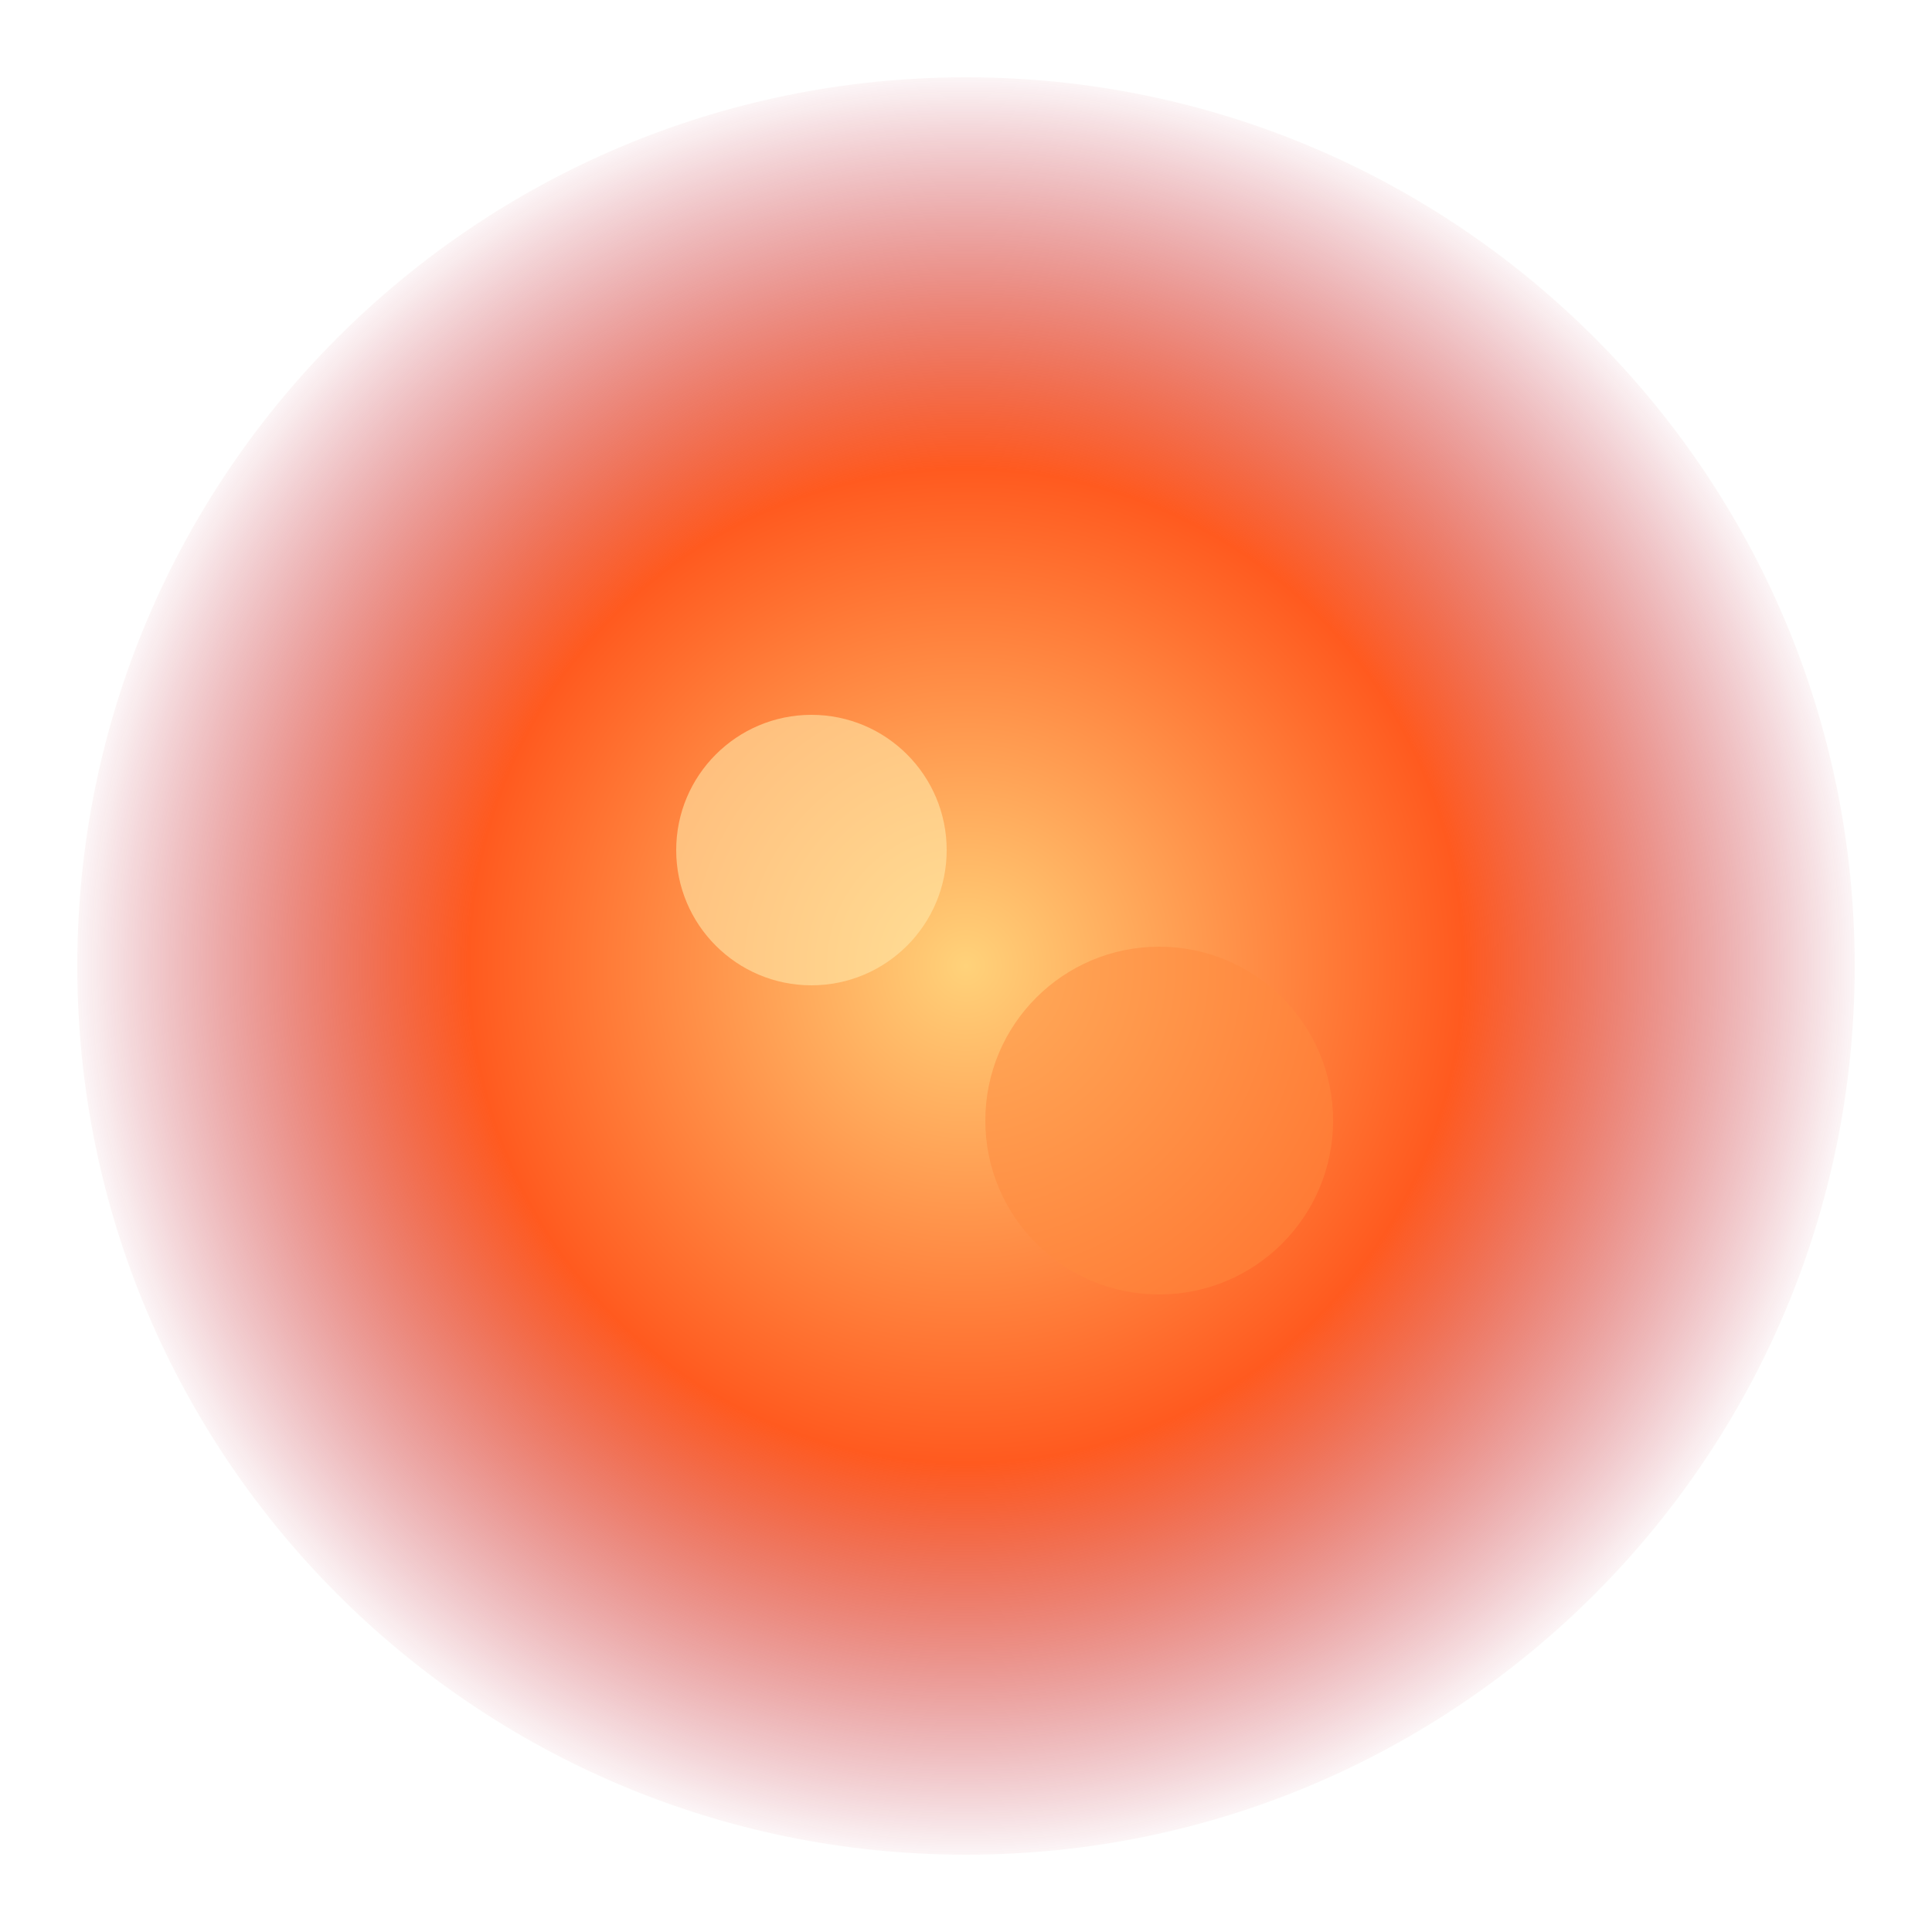
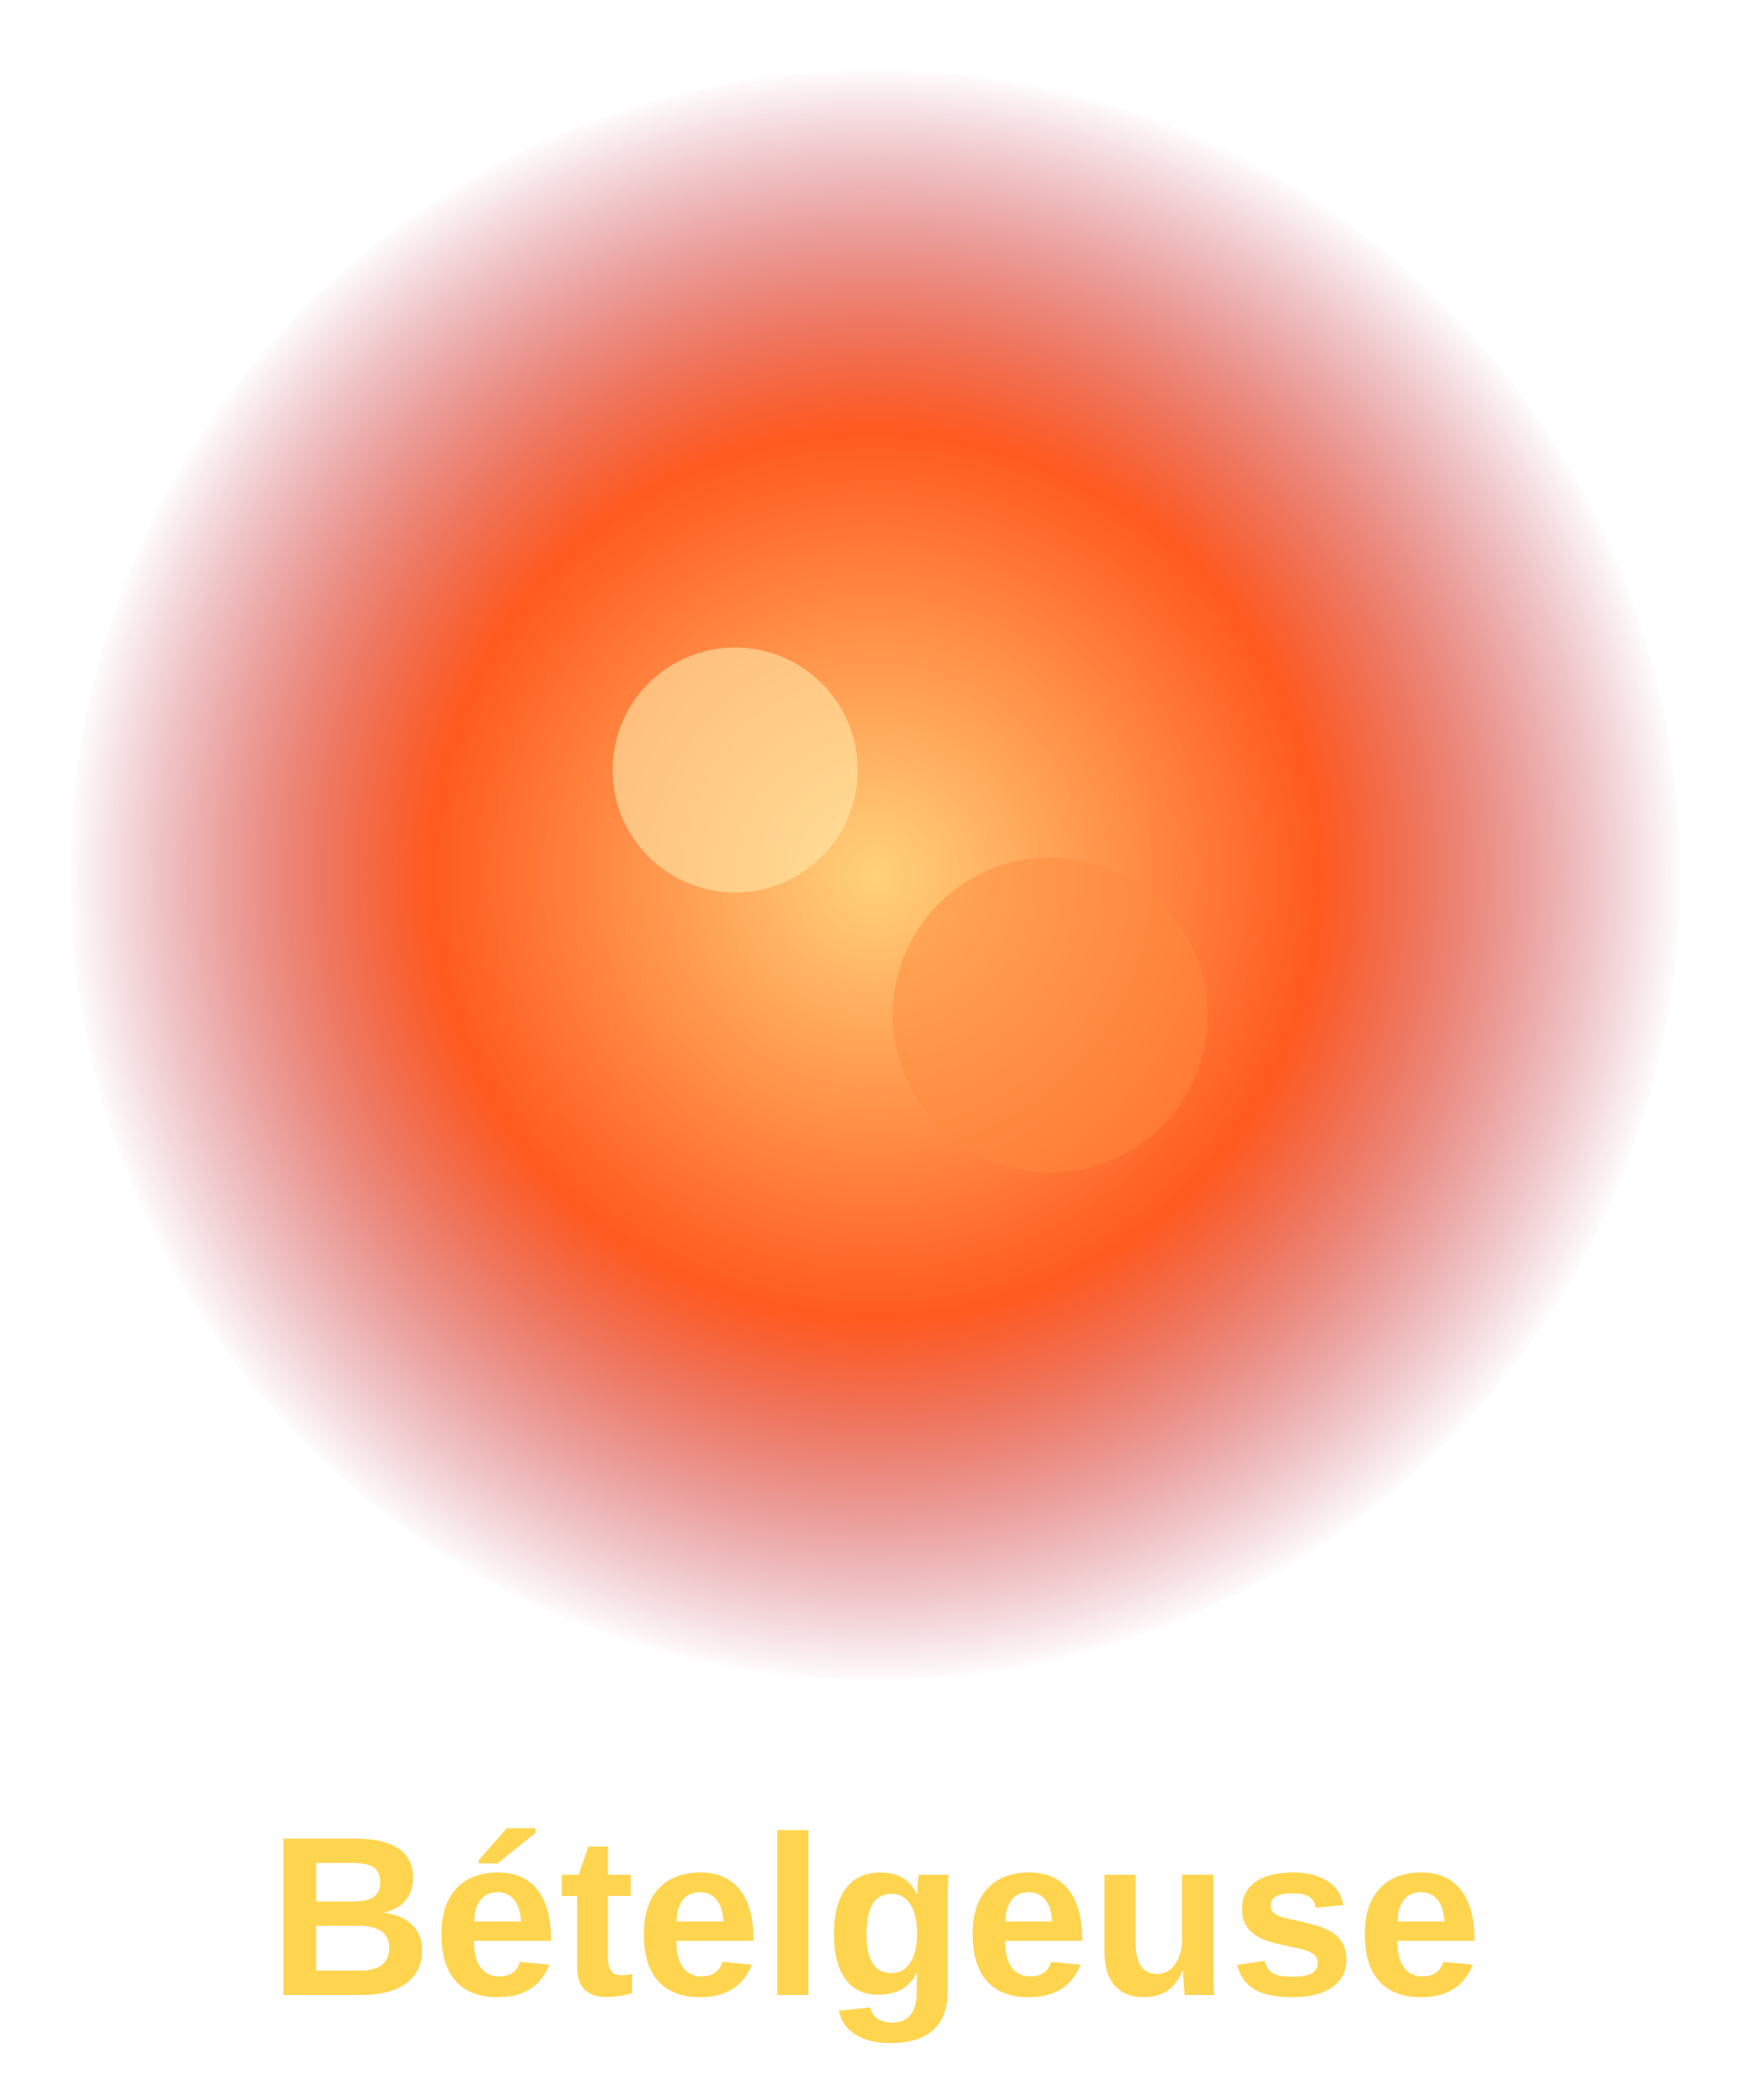
- <svg xmlns="http://www.w3.org/2000/svg" viewBox="0 0 100 100">
+ <svg xmlns="http://www.w3.org/2000/svg" viewBox="0 0 100 120">
  <defs>
    <radialGradient id="g-bet">
      <stop offset="0" stop-color="#ffd27a" />
      <stop offset=".55" stop-color="#ff5a1f" />
      <stop offset="1" stop-color="#b00020" stop-opacity="0" />
    </radialGradient>
  </defs>
  <circle cx="50" cy="50" r="46" fill="url(#g-bet)" />
  <circle cx="42" cy="44" r="7" fill="#ffe7a8" opacity=".6" />
  <circle cx="60" cy="58" r="9" fill="#ff8a3d" opacity=".5" />
+   <text x="50" y="114" text-anchor="middle" font-family="Arial" font-size="13" font-weight="bold" fill="#ffd54f">Bételgeuse</text>
</svg>
